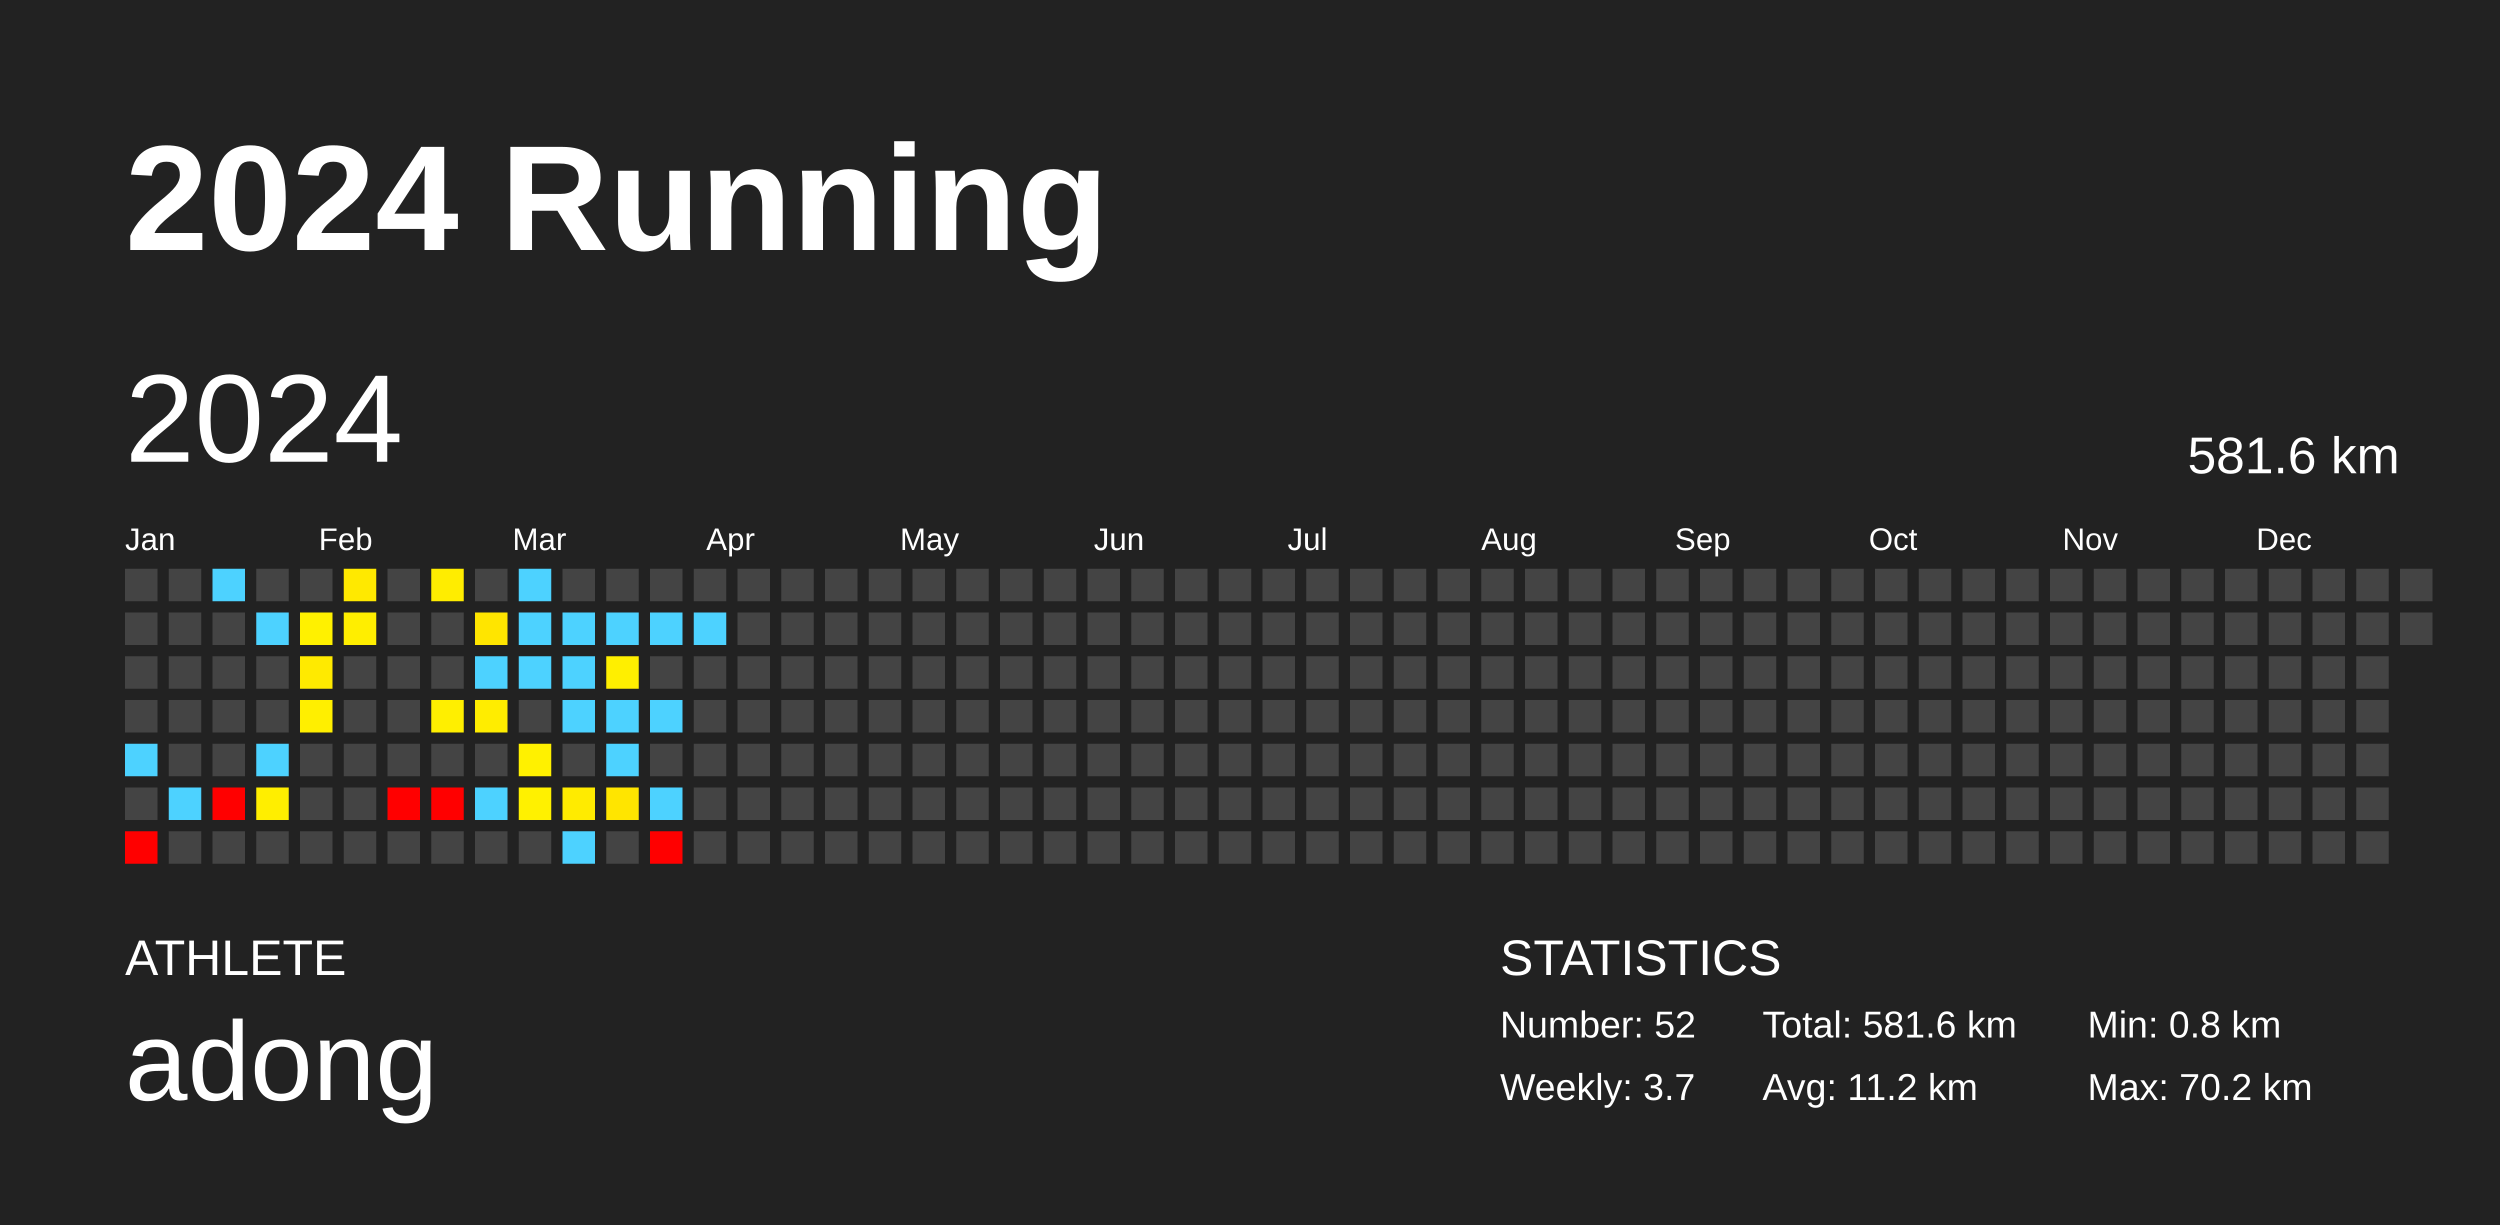
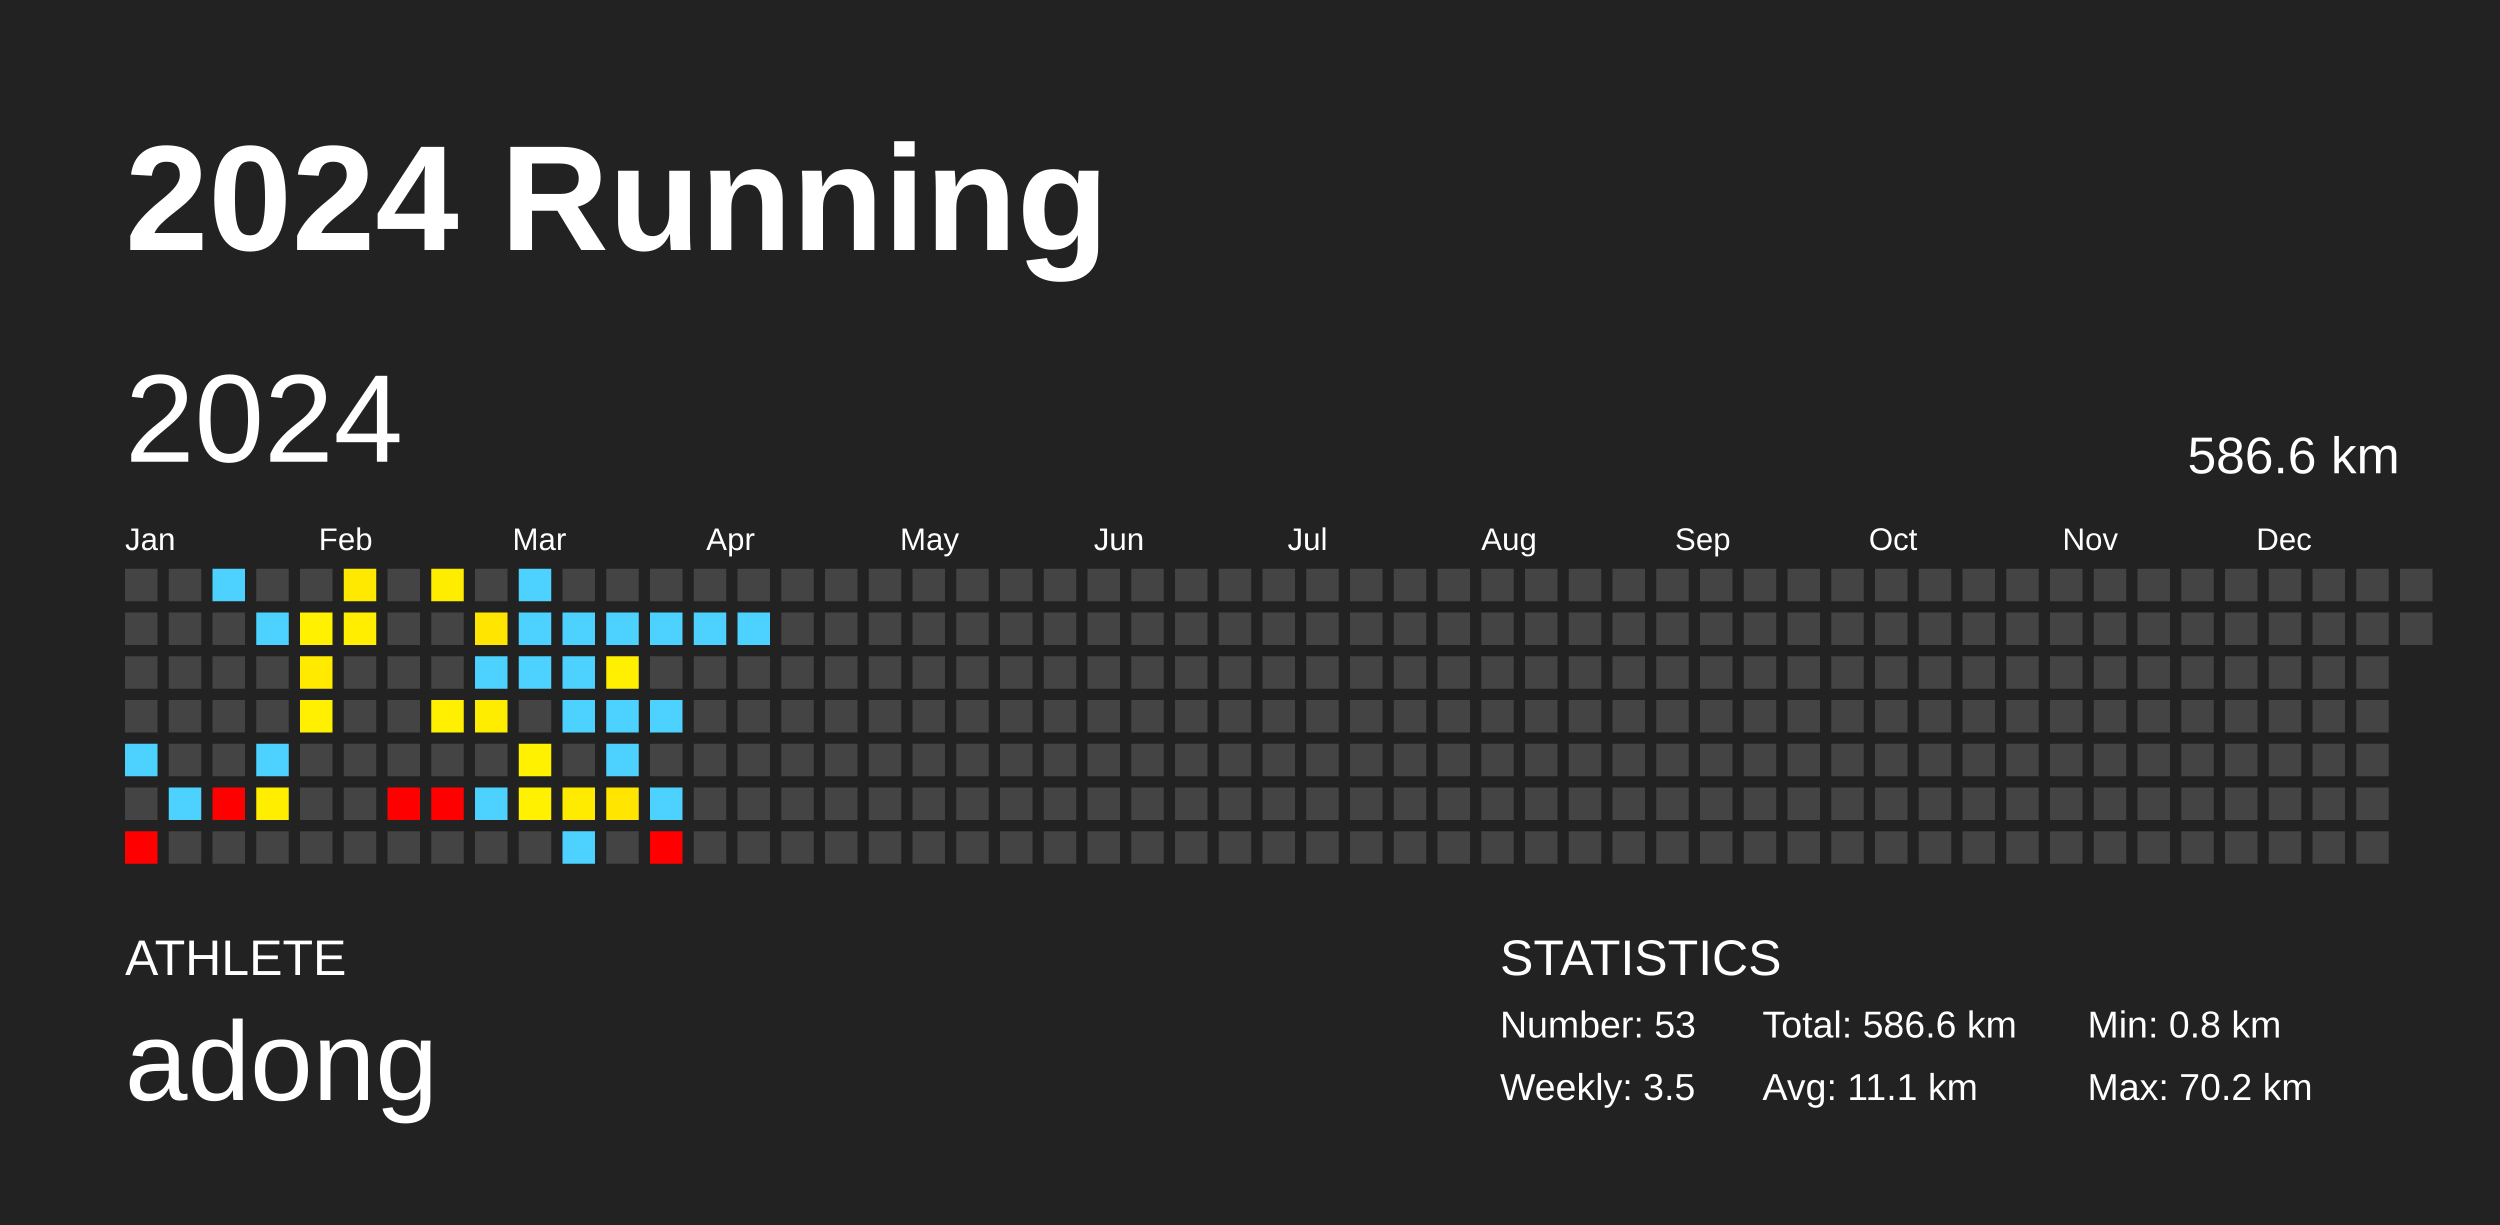
<svg xmlns="http://www.w3.org/2000/svg" baseProfile="full" height="98mm" version="1.1" viewBox="0,0,200,98" width="200mm">
  <defs />
  <rect fill="#222222" height="98" width="200" x="0" y="0" />
  <text fill="#FFFFFF" style="font-size:12px; font-family:Arial; font-weight:bold;" x="10" y="20">2024 Running</text>
  <text fill="#FFFFFF" style="font-size:4px; font-family:Arial" x="10" y="78">ATHLETE</text>
  <text fill="#FFFFFF" style="font-size:9px; font-family:Arial" x="10" y="88">adong</text>
  <text fill="#FFFFFF" style="font-size:4px; font-family:Arial" x="120" y="78">STATISTICS</text>
-   <text fill="#FFFFFF" style="font-size:3px; font-family:Arial" x="120" y="83">Number: 52</text>
-   <text fill="#FFFFFF" style="font-size:3px; font-family:Arial" x="120" y="88">Weekly: 3.7</text>
-   <text fill="#FFFFFF" style="font-size:3px; font-family:Arial" x="141" y="83">Total: 581.6 km</text>
-   <text fill="#FFFFFF" style="font-size:3px; font-family:Arial" x="141" y="88">Avg: 11.2 km</text>
+   <text fill="#FFFFFF" style="font-size:3px; font-family:Arial" x="120" y="83">Number: 53</text>
+   <text fill="#FFFFFF" style="font-size:3px; font-family:Arial" x="120" y="88">Weekly: 3.5</text>
+   <text fill="#FFFFFF" style="font-size:3px; font-family:Arial" x="141" y="83">Total: 586.6 km</text>
+   <text fill="#FFFFFF" style="font-size:3px; font-family:Arial" x="141" y="88">Avg: 11.1 km</text>
  <text fill="#FFFFFF" style="font-size:3px; font-family:Arial" x="167" y="83">Min: 0.8 km</text>
  <text fill="#FFFFFF" style="font-size:3px; font-family:Arial" x="167" y="88">Max: 70.2 km</text>
  <text dominant-baseline="hanging" fill="#FFFFFF" style="font-size:10.0px; font-family:Arial;" x="10" y="30">2024</text>
-   <text dominant-baseline="hanging" fill="#FFFFFF" style="font-size:4.125px; font-family:Arial;" x="175" y="35">581.6 km</text>
+   <text dominant-baseline="hanging" fill="#FFFFFF" style="font-size:4.125px; font-family:Arial;" x="175" y="35">586.6 km</text>
  <text fill="#FFFFFF" style="font-size:2.5px; font-family:Arial" x="10.0" y="44">Jan</text>
  <text fill="#FFFFFF" style="font-size:2.5px; font-family:Arial" x="25.5" y="44">Feb</text>
  <text fill="#FFFFFF" style="font-size:2.5px; font-family:Arial" x="41.0" y="44">Mar</text>
  <text fill="#FFFFFF" style="font-size:2.5px; font-family:Arial" x="56.5" y="44">Apr</text>
  <text fill="#FFFFFF" style="font-size:2.5px; font-family:Arial" x="72.0" y="44">May</text>
  <text fill="#FFFFFF" style="font-size:2.5px; font-family:Arial" x="87.5" y="44">Jun</text>
  <text fill="#FFFFFF" style="font-size:2.5px; font-family:Arial" x="103.0" y="44">Jul</text>
  <text fill="#FFFFFF" style="font-size:2.5px; font-family:Arial" x="118.5" y="44">Aug</text>
  <text fill="#FFFFFF" style="font-size:2.5px; font-family:Arial" x="134.0" y="44">Sep</text>
  <text fill="#FFFFFF" style="font-size:2.5px; font-family:Arial" x="149.5" y="44">Oct</text>
  <text fill="#FFFFFF" style="font-size:2.5px; font-family:Arial" x="165.0" y="44">Nov</text>
  <text fill="#FFFFFF" style="font-size:2.5px; font-family:Arial" x="180.5" y="44">Dec</text>
  <rect fill="#444444" height="2.6" width="2.6" x="10.0" y="45.5" />
  <rect fill="#444444" height="2.6" width="2.6" x="10.0" y="49.0" />
  <rect fill="#444444" height="2.6" width="2.6" x="10.0" y="52.5" />
  <rect fill="#444444" height="2.6" width="2.6" x="10.0" y="56.0" />
  <rect fill="#4dd2ff" height="2.6" width="2.6" x="10.0" y="59.5" />
  <rect fill="#444444" height="2.6" width="2.6" x="10.0" y="63.0" />
  <rect fill="red" height="2.6" width="2.6" x="10.0" y="66.5" />
  <rect fill="#444444" height="2.6" width="2.6" x="13.5" y="45.5" />
  <rect fill="#444444" height="2.6" width="2.6" x="13.5" y="49.0" />
  <rect fill="#444444" height="2.6" width="2.6" x="13.5" y="52.5" />
  <rect fill="#444444" height="2.6" width="2.6" x="13.5" y="56.0" />
  <rect fill="#444444" height="2.6" width="2.6" x="13.5" y="59.5" />
  <rect fill="#4dd2ff" height="2.6" width="2.6" x="13.5" y="63.0" />
  <rect fill="#444444" height="2.6" width="2.6" x="13.5" y="66.5" />
  <rect fill="#4dd2ff" height="2.6" width="2.6" x="17.0" y="45.5" />
  <rect fill="#444444" height="2.6" width="2.6" x="17.0" y="49.0" />
  <rect fill="#444444" height="2.6" width="2.6" x="17.0" y="52.5" />
  <rect fill="#444444" height="2.6" width="2.6" x="17.0" y="56.0" />
  <rect fill="#444444" height="2.6" width="2.6" x="17.0" y="59.5" />
  <rect fill="red" height="2.6" width="2.6" x="17.0" y="63.0" />
  <rect fill="#444444" height="2.6" width="2.6" x="17.0" y="66.5" />
  <rect fill="#444444" height="2.6" width="2.6" x="20.5" y="45.5" />
  <rect fill="#4dd2ff" height="2.6" width="2.6" x="20.5" y="49.0" />
  <rect fill="#444444" height="2.6" width="2.6" x="20.5" y="52.5" />
  <rect fill="#444444" height="2.6" width="2.6" x="20.5" y="56.0" />
  <rect fill="#4dd2ff" height="2.6" width="2.6" x="20.5" y="59.5" />
  <rect fill="#ffee00" height="2.6" width="2.6" x="20.5" y="63.0" />
  <rect fill="#444444" height="2.6" width="2.6" x="20.5" y="66.5" />
  <rect fill="#444444" height="2.6" width="2.6" x="24.0" y="45.5" />
  <rect fill="#fff100" height="2.6" width="2.6" x="24.0" y="49.0" />
  <rect fill="#ffea00" height="2.6" width="2.6" x="24.0" y="52.5" />
  <rect fill="#ffef00" height="2.6" width="2.6" x="24.0" y="56.0" />
  <rect fill="#444444" height="2.6" width="2.6" x="24.0" y="59.5" />
  <rect fill="#444444" height="2.6" width="2.6" x="24.0" y="63.0" />
  <rect fill="#444444" height="2.6" width="2.6" x="24.0" y="66.5" />
  <rect fill="#ffe900" height="2.6" width="2.6" x="27.5" y="45.5" />
  <rect fill="#ffee00" height="2.6" width="2.6" x="27.5" y="49.0" />
  <rect fill="#444444" height="2.6" width="2.6" x="27.5" y="52.5" />
  <rect fill="#444444" height="2.6" width="2.6" x="27.5" y="56.0" />
  <rect fill="#444444" height="2.6" width="2.6" x="27.5" y="59.5" />
  <rect fill="#444444" height="2.6" width="2.6" x="27.5" y="63.0" />
  <rect fill="#444444" height="2.6" width="2.6" x="27.5" y="66.5" />
  <rect fill="#444444" height="2.6" width="2.6" x="31.0" y="45.5" />
  <rect fill="#444444" height="2.6" width="2.6" x="31.0" y="49.0" />
  <rect fill="#444444" height="2.6" width="2.6" x="31.0" y="52.5" />
  <rect fill="#444444" height="2.6" width="2.6" x="31.0" y="56.0" />
  <rect fill="#444444" height="2.6" width="2.6" x="31.0" y="59.5" />
  <rect fill="red" height="2.6" width="2.6" x="31.0" y="63.0" />
  <rect fill="#444444" height="2.6" width="2.6" x="31.0" y="66.5" />
  <rect fill="#ffed00" height="2.6" width="2.6" x="34.5" y="45.5" />
  <rect fill="#444444" height="2.6" width="2.6" x="34.5" y="49.0" />
  <rect fill="#444444" height="2.6" width="2.6" x="34.5" y="52.5" />
  <rect fill="#ffef00" height="2.6" width="2.6" x="34.5" y="56.0" />
  <rect fill="#444444" height="2.6" width="2.6" x="34.5" y="59.5" />
  <rect fill="red" height="2.6" width="2.6" x="34.5" y="63.0" />
  <rect fill="#444444" height="2.6" width="2.6" x="34.5" y="66.5" />
  <rect fill="#444444" height="2.6" width="2.6" x="38.0" y="45.5" />
  <rect fill="#ffe500" height="2.6" width="2.6" x="38.0" y="49.0" />
  <rect fill="#4dd2ff" height="2.6" width="2.6" x="38.0" y="52.5" />
  <rect fill="#ffed00" height="2.6" width="2.6" x="38.0" y="56.0" />
  <rect fill="#444444" height="2.6" width="2.6" x="38.0" y="59.5" />
  <rect fill="#4dd2ff" height="2.6" width="2.6" x="38.0" y="63.0" />
  <rect fill="#444444" height="2.6" width="2.6" x="38.0" y="66.5" />
  <rect fill="#4dd2ff" height="2.6" width="2.6" x="41.5" y="45.5" />
  <rect fill="#4dd2ff" height="2.6" width="2.6" x="41.5" y="49.0" />
  <rect fill="#4dd2ff" height="2.6" width="2.6" x="41.5" y="52.5" />
  <rect fill="#444444" height="2.6" width="2.6" x="41.5" y="56.0" />
  <rect fill="#fff100" height="2.6" width="2.6" x="41.5" y="59.5" />
  <rect fill="#fff100" height="2.6" width="2.6" x="41.5" y="63.0" />
  <rect fill="#444444" height="2.6" width="2.6" x="41.5" y="66.5" />
  <rect fill="#444444" height="2.6" width="2.6" x="45.0" y="45.5" />
  <rect fill="#4dd2ff" height="2.6" width="2.6" x="45.0" y="49.0" />
  <rect fill="#4dd2ff" height="2.6" width="2.6" x="45.0" y="52.5" />
  <rect fill="#4dd2ff" height="2.6" width="2.6" x="45.0" y="56.0" />
  <rect fill="#444444" height="2.6" width="2.6" x="45.0" y="59.5" />
  <rect fill="#ffeb00" height="2.6" width="2.6" x="45.0" y="63.0" />
  <rect fill="#4dd2ff" height="2.6" width="2.6" x="45.0" y="66.5" />
  <rect fill="#444444" height="2.6" width="2.6" x="48.5" y="45.5" />
  <rect fill="#4dd2ff" height="2.6" width="2.6" x="48.5" y="49.0" />
  <rect fill="#ffef00" height="2.6" width="2.6" x="48.5" y="52.5" />
  <rect fill="#4dd2ff" height="2.6" width="2.6" x="48.5" y="56.0" />
  <rect fill="#4dd2ff" height="2.6" width="2.6" x="48.5" y="59.5" />
  <rect fill="#ffe500" height="2.6" width="2.6" x="48.5" y="63.0" />
  <rect fill="#444444" height="2.6" width="2.6" x="48.5" y="66.5" />
  <rect fill="#444444" height="2.6" width="2.6" x="52.0" y="45.5" />
  <rect fill="#4dd2ff" height="2.6" width="2.6" x="52.0" y="49.0" />
  <rect fill="#444444" height="2.6" width="2.6" x="52.0" y="52.5" />
  <rect fill="#4dd2ff" height="2.6" width="2.6" x="52.0" y="56.0" />
  <rect fill="#444444" height="2.6" width="2.6" x="52.0" y="59.5" />
  <rect fill="#4dd2ff" height="2.6" width="2.6" x="52.0" y="63.0" />
  <rect fill="red" height="2.6" width="2.6" x="52.0" y="66.5" />
  <rect fill="#444444" height="2.6" width="2.6" x="55.5" y="45.5" />
  <rect fill="#4dd2ff" height="2.6" width="2.6" x="55.5" y="49.0" />
  <rect fill="#444444" height="2.6" width="2.6" x="55.5" y="52.5" />
  <rect fill="#444444" height="2.6" width="2.6" x="55.5" y="56.0" />
  <rect fill="#444444" height="2.6" width="2.6" x="55.5" y="59.5" />
  <rect fill="#444444" height="2.6" width="2.6" x="55.5" y="63.0" />
  <rect fill="#444444" height="2.6" width="2.6" x="55.5" y="66.5" />
  <rect fill="#444444" height="2.6" width="2.6" x="59.0" y="45.5" />
-   <rect fill="#444444" height="2.6" width="2.6" x="59.0" y="49.0" />
+   <rect fill="#4dd2ff" height="2.6" width="2.6" x="59.0" y="49.0" />
  <rect fill="#444444" height="2.6" width="2.6" x="59.0" y="52.5" />
  <rect fill="#444444" height="2.6" width="2.6" x="59.0" y="56.0" />
  <rect fill="#444444" height="2.6" width="2.6" x="59.0" y="59.5" />
  <rect fill="#444444" height="2.6" width="2.6" x="59.0" y="63.0" />
  <rect fill="#444444" height="2.6" width="2.6" x="59.0" y="66.5" />
  <rect fill="#444444" height="2.6" width="2.6" x="62.5" y="45.5" />
  <rect fill="#444444" height="2.6" width="2.6" x="62.5" y="49.0" />
  <rect fill="#444444" height="2.6" width="2.6" x="62.5" y="52.5" />
  <rect fill="#444444" height="2.6" width="2.6" x="62.5" y="56.0" />
  <rect fill="#444444" height="2.6" width="2.6" x="62.5" y="59.5" />
  <rect fill="#444444" height="2.6" width="2.6" x="62.5" y="63.0" />
  <rect fill="#444444" height="2.6" width="2.6" x="62.5" y="66.5" />
  <rect fill="#444444" height="2.6" width="2.6" x="66.0" y="45.5" />
  <rect fill="#444444" height="2.6" width="2.6" x="66.0" y="49.0" />
  <rect fill="#444444" height="2.6" width="2.6" x="66.0" y="52.5" />
  <rect fill="#444444" height="2.6" width="2.6" x="66.0" y="56.0" />
  <rect fill="#444444" height="2.6" width="2.6" x="66.0" y="59.5" />
  <rect fill="#444444" height="2.6" width="2.6" x="66.0" y="63.0" />
  <rect fill="#444444" height="2.6" width="2.6" x="66.0" y="66.5" />
  <rect fill="#444444" height="2.6" width="2.6" x="69.5" y="45.5" />
  <rect fill="#444444" height="2.6" width="2.6" x="69.5" y="49.0" />
  <rect fill="#444444" height="2.6" width="2.6" x="69.5" y="52.5" />
  <rect fill="#444444" height="2.6" width="2.6" x="69.5" y="56.0" />
  <rect fill="#444444" height="2.6" width="2.6" x="69.5" y="59.5" />
  <rect fill="#444444" height="2.6" width="2.6" x="69.5" y="63.0" />
  <rect fill="#444444" height="2.6" width="2.6" x="69.5" y="66.5" />
  <rect fill="#444444" height="2.6" width="2.6" x="73.0" y="45.5" />
  <rect fill="#444444" height="2.6" width="2.6" x="73.0" y="49.0" />
  <rect fill="#444444" height="2.6" width="2.6" x="73.0" y="52.5" />
  <rect fill="#444444" height="2.6" width="2.6" x="73.0" y="56.0" />
  <rect fill="#444444" height="2.6" width="2.6" x="73.0" y="59.5" />
  <rect fill="#444444" height="2.6" width="2.6" x="73.0" y="63.0" />
  <rect fill="#444444" height="2.6" width="2.6" x="73.0" y="66.5" />
  <rect fill="#444444" height="2.6" width="2.6" x="76.5" y="45.5" />
  <rect fill="#444444" height="2.6" width="2.6" x="76.5" y="49.0" />
  <rect fill="#444444" height="2.6" width="2.6" x="76.5" y="52.5" />
  <rect fill="#444444" height="2.6" width="2.6" x="76.5" y="56.0" />
  <rect fill="#444444" height="2.6" width="2.6" x="76.5" y="59.5" />
  <rect fill="#444444" height="2.6" width="2.6" x="76.5" y="63.0" />
  <rect fill="#444444" height="2.6" width="2.6" x="76.5" y="66.5" />
  <rect fill="#444444" height="2.6" width="2.6" x="80.0" y="45.5" />
  <rect fill="#444444" height="2.6" width="2.6" x="80.0" y="49.0" />
  <rect fill="#444444" height="2.6" width="2.6" x="80.0" y="52.5" />
  <rect fill="#444444" height="2.6" width="2.6" x="80.0" y="56.0" />
  <rect fill="#444444" height="2.6" width="2.6" x="80.0" y="59.5" />
  <rect fill="#444444" height="2.6" width="2.6" x="80.0" y="63.0" />
  <rect fill="#444444" height="2.6" width="2.6" x="80.0" y="66.5" />
  <rect fill="#444444" height="2.6" width="2.6" x="83.5" y="45.5" />
  <rect fill="#444444" height="2.6" width="2.6" x="83.5" y="49.0" />
  <rect fill="#444444" height="2.6" width="2.6" x="83.5" y="52.5" />
  <rect fill="#444444" height="2.6" width="2.6" x="83.5" y="56.0" />
  <rect fill="#444444" height="2.6" width="2.6" x="83.5" y="59.5" />
  <rect fill="#444444" height="2.6" width="2.6" x="83.5" y="63.0" />
  <rect fill="#444444" height="2.6" width="2.6" x="83.5" y="66.5" />
  <rect fill="#444444" height="2.6" width="2.6" x="87.0" y="45.5" />
  <rect fill="#444444" height="2.6" width="2.6" x="87.0" y="49.0" />
  <rect fill="#444444" height="2.6" width="2.6" x="87.0" y="52.5" />
  <rect fill="#444444" height="2.6" width="2.6" x="87.0" y="56.0" />
  <rect fill="#444444" height="2.6" width="2.6" x="87.0" y="59.5" />
  <rect fill="#444444" height="2.6" width="2.6" x="87.0" y="63.0" />
  <rect fill="#444444" height="2.6" width="2.6" x="87.0" y="66.5" />
  <rect fill="#444444" height="2.6" width="2.6" x="90.5" y="45.5" />
  <rect fill="#444444" height="2.6" width="2.6" x="90.5" y="49.0" />
  <rect fill="#444444" height="2.6" width="2.6" x="90.5" y="52.5" />
  <rect fill="#444444" height="2.6" width="2.6" x="90.5" y="56.0" />
  <rect fill="#444444" height="2.6" width="2.6" x="90.5" y="59.5" />
  <rect fill="#444444" height="2.6" width="2.6" x="90.5" y="63.0" />
  <rect fill="#444444" height="2.6" width="2.6" x="90.5" y="66.5" />
  <rect fill="#444444" height="2.6" width="2.6" x="94.0" y="45.5" />
  <rect fill="#444444" height="2.6" width="2.6" x="94.0" y="49.0" />
  <rect fill="#444444" height="2.6" width="2.6" x="94.0" y="52.5" />
  <rect fill="#444444" height="2.6" width="2.6" x="94.0" y="56.0" />
  <rect fill="#444444" height="2.6" width="2.6" x="94.0" y="59.5" />
  <rect fill="#444444" height="2.6" width="2.6" x="94.0" y="63.0" />
  <rect fill="#444444" height="2.6" width="2.6" x="94.0" y="66.5" />
  <rect fill="#444444" height="2.6" width="2.6" x="97.5" y="45.5" />
  <rect fill="#444444" height="2.6" width="2.6" x="97.5" y="49.0" />
  <rect fill="#444444" height="2.6" width="2.6" x="97.5" y="52.5" />
  <rect fill="#444444" height="2.6" width="2.6" x="97.5" y="56.0" />
  <rect fill="#444444" height="2.6" width="2.6" x="97.5" y="59.5" />
  <rect fill="#444444" height="2.6" width="2.6" x="97.5" y="63.0" />
  <rect fill="#444444" height="2.6" width="2.6" x="97.5" y="66.5" />
  <rect fill="#444444" height="2.6" width="2.6" x="101.0" y="45.5" />
  <rect fill="#444444" height="2.6" width="2.6" x="101.0" y="49.0" />
  <rect fill="#444444" height="2.6" width="2.6" x="101.0" y="52.5" />
  <rect fill="#444444" height="2.6" width="2.6" x="101.0" y="56.0" />
  <rect fill="#444444" height="2.6" width="2.6" x="101.0" y="59.5" />
  <rect fill="#444444" height="2.6" width="2.6" x="101.0" y="63.0" />
  <rect fill="#444444" height="2.6" width="2.6" x="101.0" y="66.5" />
  <rect fill="#444444" height="2.6" width="2.6" x="104.5" y="45.5" />
  <rect fill="#444444" height="2.6" width="2.6" x="104.5" y="49.0" />
  <rect fill="#444444" height="2.6" width="2.6" x="104.5" y="52.5" />
  <rect fill="#444444" height="2.6" width="2.6" x="104.5" y="56.0" />
  <rect fill="#444444" height="2.6" width="2.6" x="104.5" y="59.5" />
  <rect fill="#444444" height="2.6" width="2.6" x="104.5" y="63.0" />
  <rect fill="#444444" height="2.6" width="2.6" x="104.5" y="66.5" />
  <rect fill="#444444" height="2.6" width="2.6" x="108.0" y="45.5" />
  <rect fill="#444444" height="2.6" width="2.6" x="108.0" y="49.0" />
  <rect fill="#444444" height="2.6" width="2.6" x="108.0" y="52.5" />
  <rect fill="#444444" height="2.6" width="2.6" x="108.0" y="56.0" />
  <rect fill="#444444" height="2.6" width="2.6" x="108.0" y="59.5" />
  <rect fill="#444444" height="2.6" width="2.6" x="108.0" y="63.0" />
  <rect fill="#444444" height="2.6" width="2.6" x="108.0" y="66.5" />
  <rect fill="#444444" height="2.6" width="2.6" x="111.5" y="45.5" />
  <rect fill="#444444" height="2.6" width="2.6" x="111.5" y="49.0" />
  <rect fill="#444444" height="2.6" width="2.6" x="111.5" y="52.5" />
  <rect fill="#444444" height="2.6" width="2.6" x="111.5" y="56.0" />
  <rect fill="#444444" height="2.6" width="2.6" x="111.5" y="59.5" />
  <rect fill="#444444" height="2.6" width="2.6" x="111.5" y="63.0" />
  <rect fill="#444444" height="2.6" width="2.6" x="111.5" y="66.5" />
  <rect fill="#444444" height="2.6" width="2.6" x="115.0" y="45.5" />
  <rect fill="#444444" height="2.6" width="2.6" x="115.0" y="49.0" />
  <rect fill="#444444" height="2.6" width="2.6" x="115.0" y="52.5" />
  <rect fill="#444444" height="2.6" width="2.6" x="115.0" y="56.0" />
  <rect fill="#444444" height="2.6" width="2.6" x="115.0" y="59.5" />
  <rect fill="#444444" height="2.6" width="2.6" x="115.0" y="63.0" />
  <rect fill="#444444" height="2.6" width="2.6" x="115.0" y="66.5" />
  <rect fill="#444444" height="2.6" width="2.6" x="118.5" y="45.5" />
  <rect fill="#444444" height="2.6" width="2.6" x="118.5" y="49.0" />
  <rect fill="#444444" height="2.6" width="2.6" x="118.5" y="52.5" />
  <rect fill="#444444" height="2.6" width="2.6" x="118.5" y="56.0" />
  <rect fill="#444444" height="2.6" width="2.6" x="118.5" y="59.5" />
  <rect fill="#444444" height="2.6" width="2.6" x="118.5" y="63.0" />
  <rect fill="#444444" height="2.6" width="2.6" x="118.5" y="66.5" />
  <rect fill="#444444" height="2.6" width="2.6" x="122.0" y="45.5" />
  <rect fill="#444444" height="2.6" width="2.6" x="122.0" y="49.0" />
  <rect fill="#444444" height="2.6" width="2.6" x="122.0" y="52.5" />
  <rect fill="#444444" height="2.6" width="2.6" x="122.0" y="56.0" />
  <rect fill="#444444" height="2.6" width="2.6" x="122.0" y="59.5" />
  <rect fill="#444444" height="2.6" width="2.6" x="122.0" y="63.0" />
  <rect fill="#444444" height="2.6" width="2.6" x="122.0" y="66.5" />
  <rect fill="#444444" height="2.6" width="2.6" x="125.5" y="45.5" />
  <rect fill="#444444" height="2.6" width="2.6" x="125.5" y="49.0" />
  <rect fill="#444444" height="2.6" width="2.6" x="125.5" y="52.5" />
  <rect fill="#444444" height="2.6" width="2.6" x="125.5" y="56.0" />
  <rect fill="#444444" height="2.6" width="2.6" x="125.5" y="59.5" />
  <rect fill="#444444" height="2.6" width="2.6" x="125.5" y="63.0" />
  <rect fill="#444444" height="2.6" width="2.6" x="125.5" y="66.5" />
  <rect fill="#444444" height="2.6" width="2.6" x="129.0" y="45.5" />
  <rect fill="#444444" height="2.6" width="2.6" x="129.0" y="49.0" />
  <rect fill="#444444" height="2.6" width="2.6" x="129.0" y="52.5" />
  <rect fill="#444444" height="2.6" width="2.6" x="129.0" y="56.0" />
  <rect fill="#444444" height="2.6" width="2.6" x="129.0" y="59.5" />
  <rect fill="#444444" height="2.6" width="2.6" x="129.0" y="63.0" />
  <rect fill="#444444" height="2.6" width="2.6" x="129.0" y="66.5" />
  <rect fill="#444444" height="2.6" width="2.6" x="132.5" y="45.5" />
  <rect fill="#444444" height="2.6" width="2.6" x="132.5" y="49.0" />
  <rect fill="#444444" height="2.6" width="2.6" x="132.5" y="52.5" />
  <rect fill="#444444" height="2.6" width="2.6" x="132.5" y="56.0" />
  <rect fill="#444444" height="2.6" width="2.6" x="132.5" y="59.5" />
  <rect fill="#444444" height="2.6" width="2.6" x="132.5" y="63.0" />
  <rect fill="#444444" height="2.6" width="2.6" x="132.5" y="66.5" />
  <rect fill="#444444" height="2.6" width="2.6" x="136.0" y="45.5" />
  <rect fill="#444444" height="2.6" width="2.6" x="136.0" y="49.0" />
  <rect fill="#444444" height="2.6" width="2.6" x="136.0" y="52.5" />
  <rect fill="#444444" height="2.6" width="2.6" x="136.0" y="56.0" />
  <rect fill="#444444" height="2.6" width="2.6" x="136.0" y="59.5" />
  <rect fill="#444444" height="2.6" width="2.6" x="136.0" y="63.0" />
  <rect fill="#444444" height="2.6" width="2.6" x="136.0" y="66.5" />
  <rect fill="#444444" height="2.6" width="2.6" x="139.5" y="45.5" />
  <rect fill="#444444" height="2.6" width="2.6" x="139.5" y="49.0" />
  <rect fill="#444444" height="2.6" width="2.6" x="139.5" y="52.5" />
  <rect fill="#444444" height="2.6" width="2.6" x="139.5" y="56.0" />
  <rect fill="#444444" height="2.6" width="2.6" x="139.5" y="59.5" />
  <rect fill="#444444" height="2.6" width="2.6" x="139.5" y="63.0" />
  <rect fill="#444444" height="2.6" width="2.6" x="139.5" y="66.5" />
  <rect fill="#444444" height="2.6" width="2.6" x="143.0" y="45.5" />
  <rect fill="#444444" height="2.6" width="2.6" x="143.0" y="49.0" />
  <rect fill="#444444" height="2.6" width="2.6" x="143.0" y="52.5" />
  <rect fill="#444444" height="2.6" width="2.6" x="143.0" y="56.0" />
  <rect fill="#444444" height="2.6" width="2.6" x="143.0" y="59.5" />
  <rect fill="#444444" height="2.6" width="2.6" x="143.0" y="63.0" />
  <rect fill="#444444" height="2.6" width="2.6" x="143.0" y="66.5" />
  <rect fill="#444444" height="2.6" width="2.6" x="146.5" y="45.5" />
  <rect fill="#444444" height="2.6" width="2.6" x="146.5" y="49.0" />
  <rect fill="#444444" height="2.6" width="2.6" x="146.5" y="52.5" />
  <rect fill="#444444" height="2.6" width="2.6" x="146.5" y="56.0" />
  <rect fill="#444444" height="2.6" width="2.6" x="146.5" y="59.5" />
  <rect fill="#444444" height="2.6" width="2.6" x="146.5" y="63.0" />
  <rect fill="#444444" height="2.6" width="2.6" x="146.5" y="66.5" />
  <rect fill="#444444" height="2.6" width="2.6" x="150.0" y="45.5" />
  <rect fill="#444444" height="2.6" width="2.6" x="150.0" y="49.0" />
  <rect fill="#444444" height="2.6" width="2.6" x="150.0" y="52.5" />
  <rect fill="#444444" height="2.6" width="2.6" x="150.0" y="56.0" />
  <rect fill="#444444" height="2.6" width="2.6" x="150.0" y="59.5" />
  <rect fill="#444444" height="2.6" width="2.6" x="150.0" y="63.0" />
  <rect fill="#444444" height="2.6" width="2.6" x="150.0" y="66.5" />
  <rect fill="#444444" height="2.6" width="2.6" x="153.5" y="45.5" />
  <rect fill="#444444" height="2.6" width="2.6" x="153.5" y="49.0" />
  <rect fill="#444444" height="2.6" width="2.6" x="153.5" y="52.5" />
  <rect fill="#444444" height="2.6" width="2.6" x="153.5" y="56.0" />
  <rect fill="#444444" height="2.6" width="2.6" x="153.5" y="59.5" />
  <rect fill="#444444" height="2.6" width="2.6" x="153.5" y="63.0" />
  <rect fill="#444444" height="2.6" width="2.6" x="153.5" y="66.5" />
  <rect fill="#444444" height="2.6" width="2.6" x="157.0" y="45.5" />
  <rect fill="#444444" height="2.6" width="2.6" x="157.0" y="49.0" />
  <rect fill="#444444" height="2.6" width="2.6" x="157.0" y="52.5" />
  <rect fill="#444444" height="2.6" width="2.6" x="157.0" y="56.0" />
  <rect fill="#444444" height="2.6" width="2.6" x="157.0" y="59.5" />
  <rect fill="#444444" height="2.6" width="2.6" x="157.0" y="63.0" />
  <rect fill="#444444" height="2.6" width="2.6" x="157.0" y="66.5" />
  <rect fill="#444444" height="2.6" width="2.6" x="160.5" y="45.5" />
  <rect fill="#444444" height="2.6" width="2.6" x="160.5" y="49.0" />
  <rect fill="#444444" height="2.6" width="2.6" x="160.5" y="52.5" />
  <rect fill="#444444" height="2.6" width="2.6" x="160.5" y="56.0" />
  <rect fill="#444444" height="2.6" width="2.6" x="160.5" y="59.5" />
  <rect fill="#444444" height="2.6" width="2.6" x="160.5" y="63.0" />
  <rect fill="#444444" height="2.6" width="2.6" x="160.5" y="66.5" />
  <rect fill="#444444" height="2.6" width="2.6" x="164.0" y="45.5" />
  <rect fill="#444444" height="2.6" width="2.6" x="164.0" y="49.0" />
  <rect fill="#444444" height="2.6" width="2.6" x="164.0" y="52.5" />
  <rect fill="#444444" height="2.6" width="2.6" x="164.0" y="56.0" />
  <rect fill="#444444" height="2.6" width="2.6" x="164.0" y="59.5" />
  <rect fill="#444444" height="2.6" width="2.6" x="164.0" y="63.0" />
  <rect fill="#444444" height="2.6" width="2.6" x="164.0" y="66.5" />
  <rect fill="#444444" height="2.6" width="2.6" x="167.5" y="45.5" />
  <rect fill="#444444" height="2.6" width="2.6" x="167.5" y="49.0" />
  <rect fill="#444444" height="2.6" width="2.6" x="167.5" y="52.5" />
  <rect fill="#444444" height="2.6" width="2.6" x="167.5" y="56.0" />
  <rect fill="#444444" height="2.6" width="2.6" x="167.5" y="59.5" />
  <rect fill="#444444" height="2.6" width="2.6" x="167.5" y="63.0" />
  <rect fill="#444444" height="2.6" width="2.6" x="167.5" y="66.5" />
  <rect fill="#444444" height="2.6" width="2.6" x="171.0" y="45.5" />
  <rect fill="#444444" height="2.6" width="2.6" x="171.0" y="49.0" />
  <rect fill="#444444" height="2.6" width="2.6" x="171.0" y="52.5" />
  <rect fill="#444444" height="2.6" width="2.6" x="171.0" y="56.0" />
  <rect fill="#444444" height="2.6" width="2.6" x="171.0" y="59.5" />
  <rect fill="#444444" height="2.6" width="2.6" x="171.0" y="63.0" />
  <rect fill="#444444" height="2.6" width="2.6" x="171.0" y="66.5" />
  <rect fill="#444444" height="2.6" width="2.6" x="174.5" y="45.5" />
  <rect fill="#444444" height="2.6" width="2.6" x="174.5" y="49.0" />
  <rect fill="#444444" height="2.6" width="2.6" x="174.5" y="52.5" />
  <rect fill="#444444" height="2.6" width="2.6" x="174.5" y="56.0" />
  <rect fill="#444444" height="2.6" width="2.6" x="174.5" y="59.5" />
  <rect fill="#444444" height="2.6" width="2.6" x="174.5" y="63.0" />
  <rect fill="#444444" height="2.6" width="2.6" x="174.5" y="66.5" />
  <rect fill="#444444" height="2.6" width="2.6" x="178.0" y="45.5" />
  <rect fill="#444444" height="2.6" width="2.6" x="178.0" y="49.0" />
  <rect fill="#444444" height="2.6" width="2.6" x="178.0" y="52.5" />
  <rect fill="#444444" height="2.6" width="2.6" x="178.0" y="56.0" />
  <rect fill="#444444" height="2.6" width="2.6" x="178.0" y="59.5" />
  <rect fill="#444444" height="2.6" width="2.6" x="178.0" y="63.0" />
  <rect fill="#444444" height="2.6" width="2.6" x="178.0" y="66.5" />
  <rect fill="#444444" height="2.6" width="2.6" x="181.5" y="45.5" />
  <rect fill="#444444" height="2.6" width="2.6" x="181.5" y="49.0" />
  <rect fill="#444444" height="2.6" width="2.6" x="181.5" y="52.5" />
  <rect fill="#444444" height="2.6" width="2.6" x="181.5" y="56.0" />
  <rect fill="#444444" height="2.6" width="2.6" x="181.5" y="59.5" />
  <rect fill="#444444" height="2.6" width="2.6" x="181.5" y="63.0" />
  <rect fill="#444444" height="2.6" width="2.6" x="181.5" y="66.5" />
  <rect fill="#444444" height="2.6" width="2.6" x="185.0" y="45.5" />
  <rect fill="#444444" height="2.6" width="2.6" x="185.0" y="49.0" />
  <rect fill="#444444" height="2.6" width="2.6" x="185.0" y="52.5" />
  <rect fill="#444444" height="2.6" width="2.6" x="185.0" y="56.0" />
  <rect fill="#444444" height="2.6" width="2.6" x="185.0" y="59.5" />
  <rect fill="#444444" height="2.6" width="2.6" x="185.0" y="63.0" />
  <rect fill="#444444" height="2.6" width="2.6" x="185.0" y="66.5" />
  <rect fill="#444444" height="2.6" width="2.6" x="188.5" y="45.5" />
  <rect fill="#444444" height="2.6" width="2.6" x="188.5" y="49.0" />
  <rect fill="#444444" height="2.6" width="2.6" x="188.5" y="52.5" />
  <rect fill="#444444" height="2.6" width="2.6" x="188.5" y="56.0" />
  <rect fill="#444444" height="2.6" width="2.6" x="188.5" y="59.5" />
  <rect fill="#444444" height="2.6" width="2.6" x="188.5" y="63.0" />
  <rect fill="#444444" height="2.6" width="2.6" x="188.5" y="66.5" />
  <rect fill="#444444" height="2.6" width="2.6" x="192.0" y="45.5" />
  <rect fill="#444444" height="2.6" width="2.6" x="192.0" y="49.0" />
</svg>
